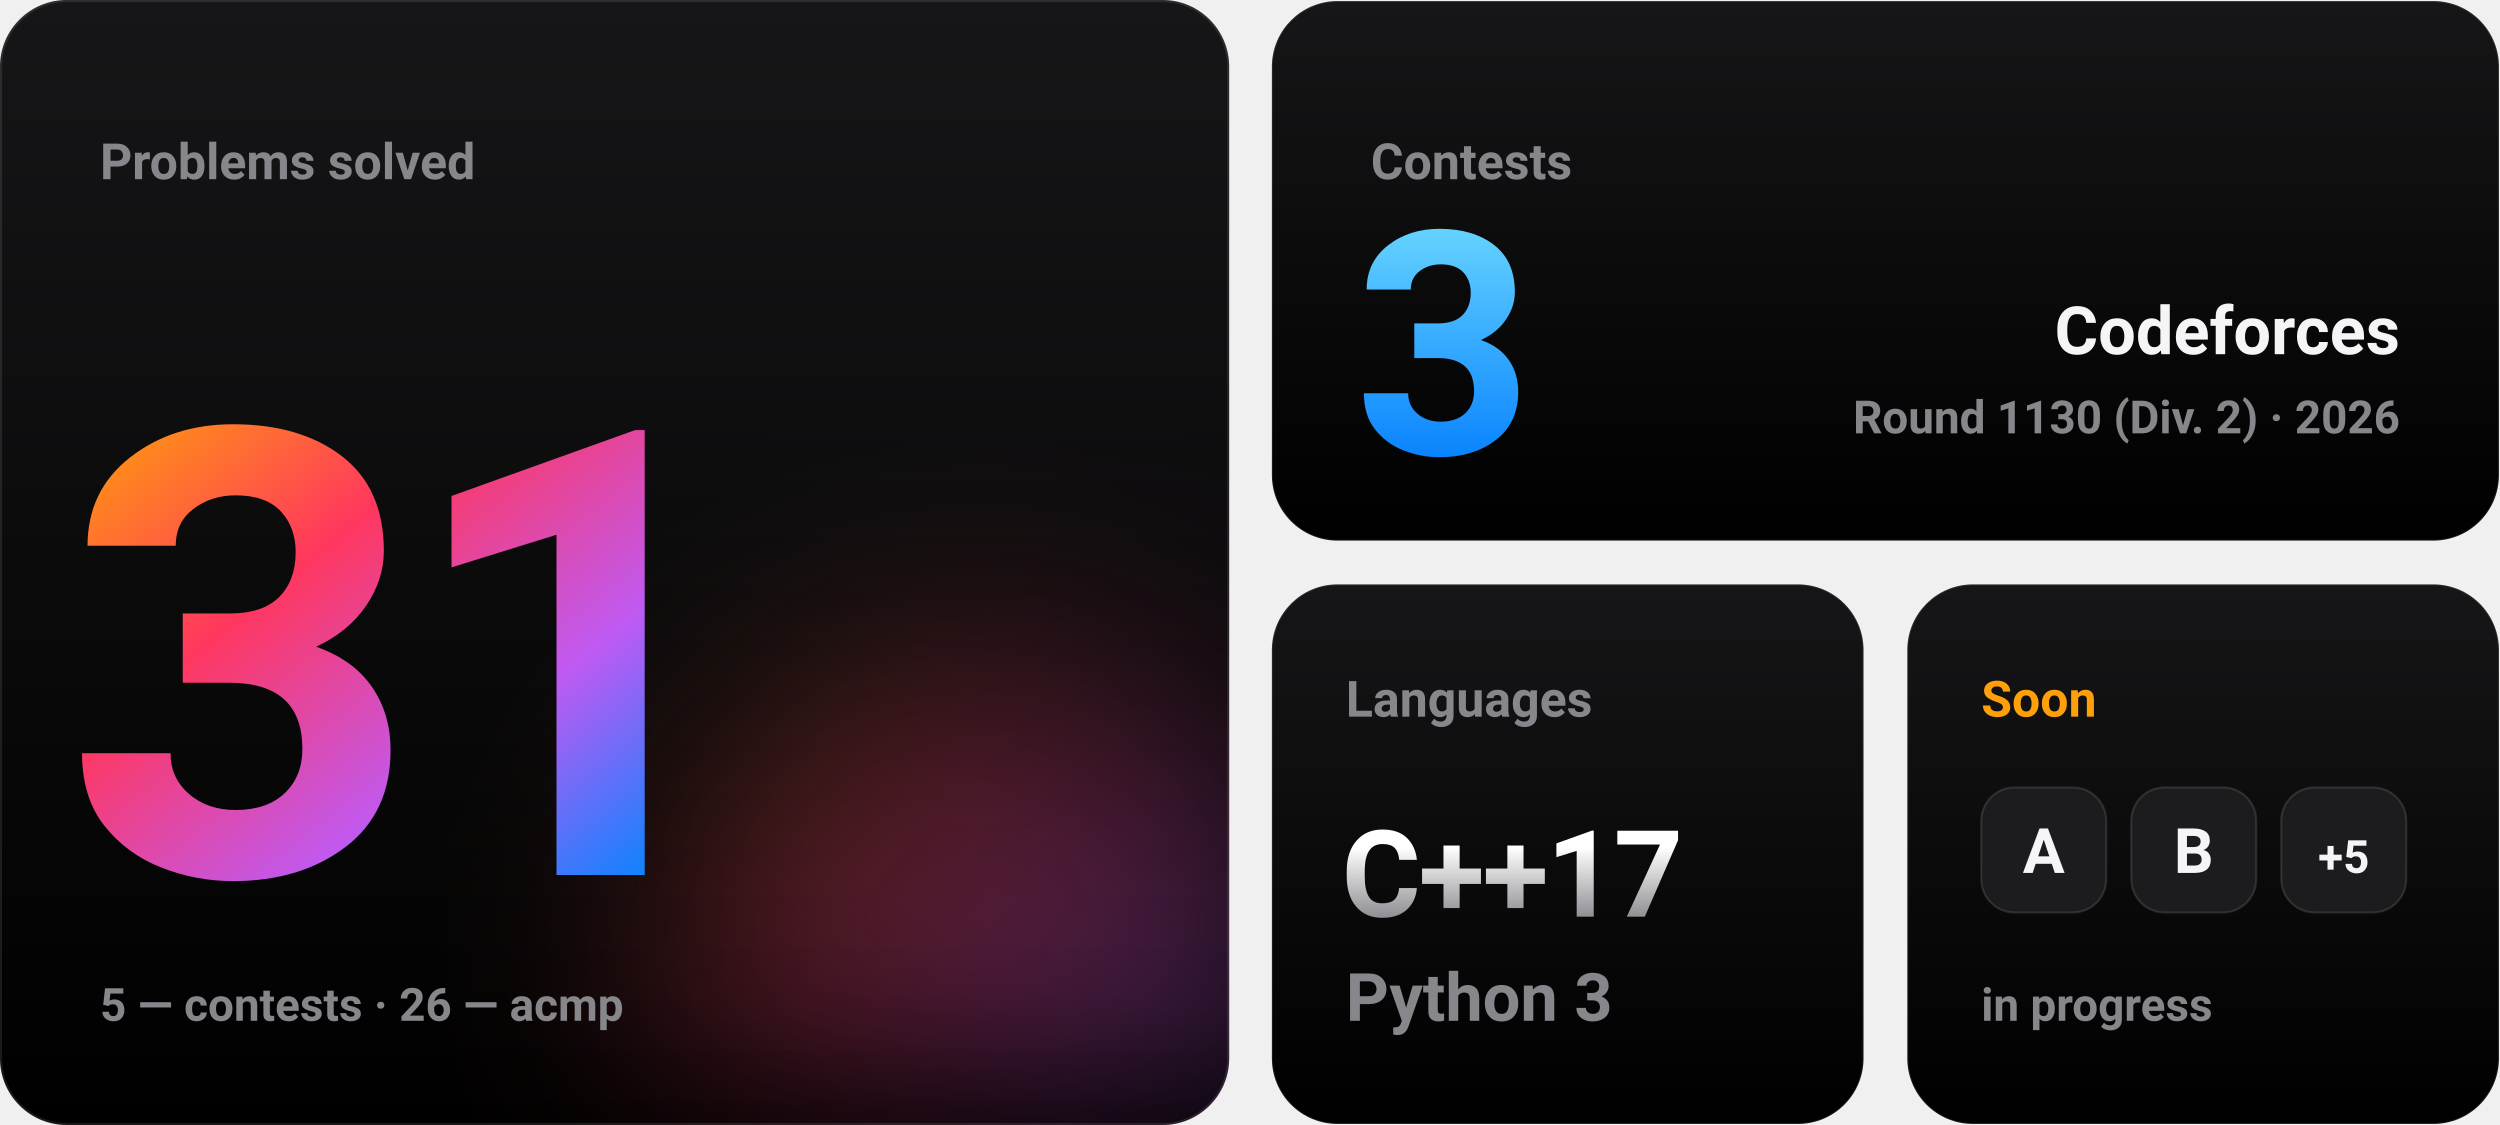
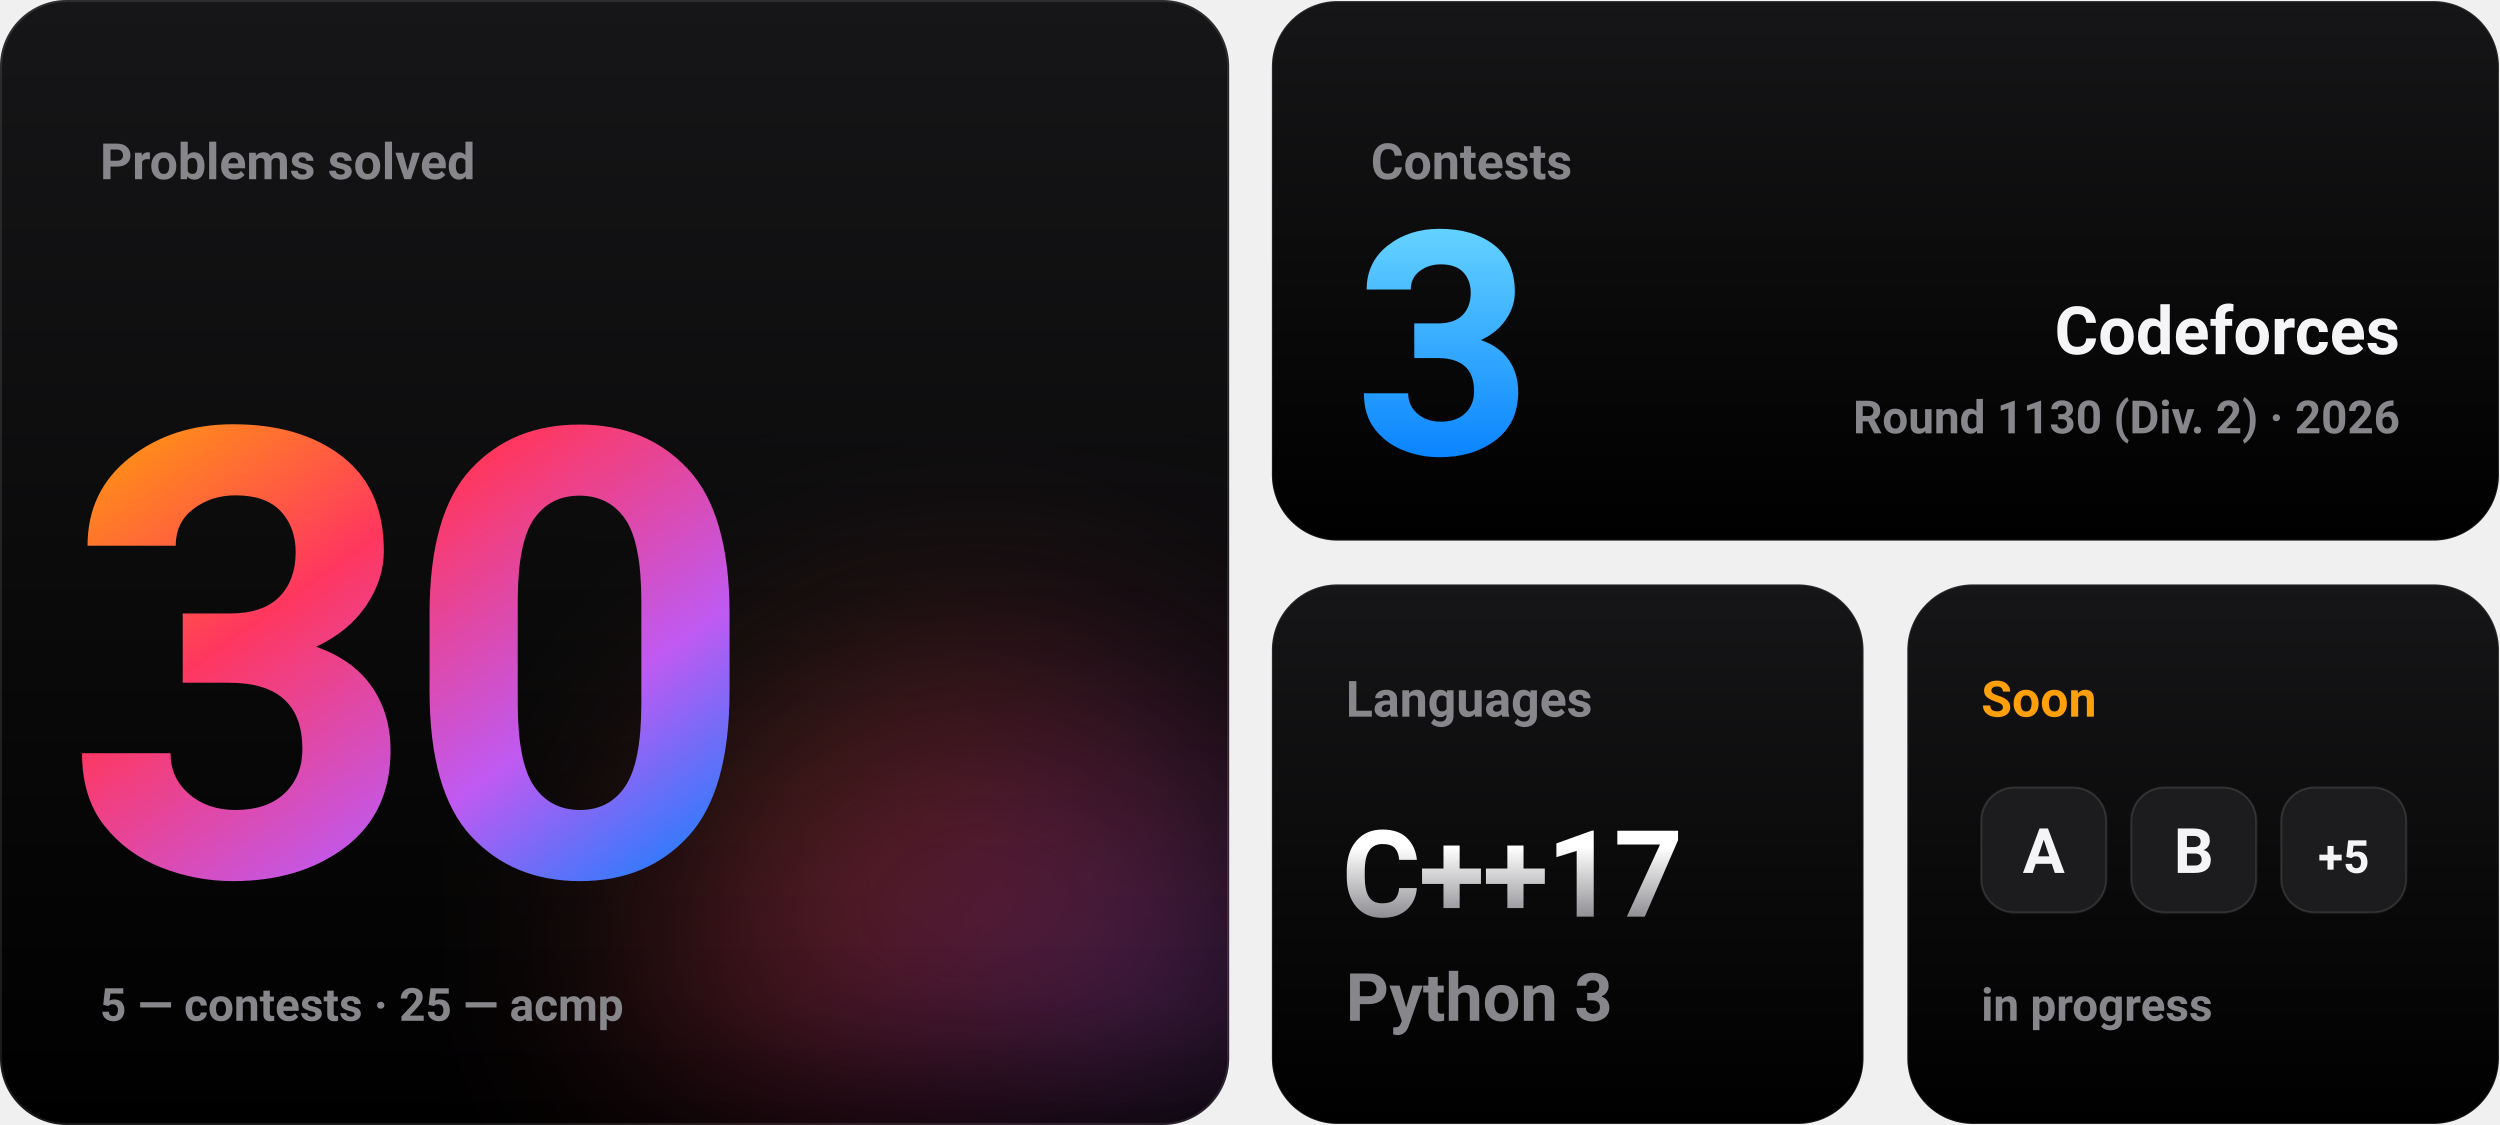
- <svg xmlns="http://www.w3.org/2000/svg" width="1200" height="540" viewBox="0 0 1200 540" role="img" aria-label="Problems solved: 31 (5 from contests, 26 from acmp). Contests: 3. Soon: A, B, C, D, E, F, G.">
+ <svg xmlns="http://www.w3.org/2000/svg" width="1200" height="540" viewBox="0 0 1200 540" role="img" aria-label="Problems solved: 30 (5 from contests, 25 from acmp). Contests: 3. Soon: A, B, C, D, E, F, G.">
  <defs>
    <linearGradient id="ai" x1="0" y1="0" x2="1" y2="1">
      <stop offset="0" stop-color="#ff9f0a" />
      <stop offset="0.35" stop-color="#ff375f" />
      <stop offset="0.7" stop-color="#bf5af2" />
      <stop offset="1" stop-color="#0a84ff" />
    </linearGradient>
    <linearGradient id="blue" x1="0" y1="0" x2="0" y2="1">
      <stop offset="0" stop-color="#64d2ff" />
      <stop offset="1" stop-color="#0a84ff" />
    </linearGradient>
    <linearGradient id="titanium" x1="0" y1="0" x2="0" y2="1">
      <stop offset="0.2" stop-color="#ffffff" />
      <stop offset="1" stop-color="#8e8e93" />
    </linearGradient>
    <linearGradient id="tile" x1="0" y1="0" x2="0" y2="1">
      <stop offset="0" stop-color="#161618" />
      <stop offset="1" stop-color="#000000" />
    </linearGradient>
    <filter id="blur" x="-100%" y="-100%" width="300%" height="300%">
      <feGaussianBlur stdDeviation="60" />
    </filter>
    <clipPath id="t1">
      <rect width="590" height="540" rx="32" />
    </clipPath>
  </defs>
  <g font-family="-apple-system, BlinkMacSystemFont, 'SF Pro Display', 'Segoe UI', Roboto, Helvetica, Arial, sans-serif">
    <g font-weight="600">
      <g clip-path="url(#t1)">
        <rect width="590" height="540" fill="url(#tile)" />
        <circle cx="470" cy="470" r="150" fill="url(#ai)" opacity="0.35" filter="url(#blur)">
          <animate attributeName="r" values="120;220;120" dur="5s" repeatCount="indefinite" calcMode="spline" keyTimes="0;0.5;1" keySplines="0.45 0 0.55 1;0.45 0 0.55 1" />
        </circle>
      </g>
      <rect x="0.5" y="0.5" width="589" height="539" rx="31.5" fill="none" stroke="#ffffff" stroke-opacity="0.1" />
      <text x="48" y="86" font-size="24" fill="#86868b">Problems solved</text>
      <g font-size="300" font-weight="700" letter-spacing="-10" fill="url(#ai)">
-         <text x="30" y="420" opacity="0">28<animate attributeName="opacity" values="0;1;0" keyTimes="0;0.000;0.250" calcMode="discrete" dur="0.8s" fill="freeze" />
+         <text x="30" y="420" opacity="0">27<animate attributeName="opacity" values="0;1;0" keyTimes="0;0.000;0.250" calcMode="discrete" dur="0.8s" fill="freeze" />
        </text>
-         <text x="30" y="420" opacity="0">29<animate attributeName="opacity" values="0;1;0" keyTimes="0;0.250;0.500" calcMode="discrete" dur="0.8s" fill="freeze" />
+         <text x="30" y="420" opacity="0">28<animate attributeName="opacity" values="0;1;0" keyTimes="0;0.250;0.500" calcMode="discrete" dur="0.8s" fill="freeze" />
        </text>
-         <text x="30" y="420" opacity="0">30<animate attributeName="opacity" values="0;1;0" keyTimes="0;0.500;0.750" calcMode="discrete" dur="0.8s" fill="freeze" />
+         <text x="30" y="420" opacity="0">29<animate attributeName="opacity" values="0;1;0" keyTimes="0;0.500;0.750" calcMode="discrete" dur="0.8s" fill="freeze" />
        </text>
-         <text x="30" y="420">31<animate attributeName="opacity" values="0;1" keyTimes="0;0.750" calcMode="discrete" dur="0.8s" fill="freeze" />
+         <text x="30" y="420">30<animate attributeName="opacity" values="0;1" keyTimes="0;0.750" calcMode="discrete" dur="0.8s" fill="freeze" />
        </text>
      </g>
-       <text x="48" y="490" font-size="22" fill="#86868b">5 — contests  ·  26 — acmp</text>
+       <text x="48" y="490" font-size="22" fill="#86868b">5 — contests  ·  25 — acmp</text>
      <rect x="610.5" y="0.5" width="589" height="259" rx="31.5" fill="url(#tile)" stroke="#ffffff" stroke-opacity="0.1" />
      <text x="658" y="86" font-size="24" fill="#86868b">Contests</text>
      <text x="650" y="218" font-size="150" font-weight="700" letter-spacing="-4" fill="url(#blue)">3</text>
      <text x="1152" y="170" font-size="32" font-weight="700" fill="#f5f5f7" text-anchor="end">Codeforces</text>
      <text x="1152" y="208" font-size="22" fill="#86868b" text-anchor="end">Round 1130 (Div. 2) · 2026</text>
      <rect x="610.5" y="280.5" width="284" height="259" rx="31.5" fill="url(#tile)" stroke="#ffffff" stroke-opacity="0.1" />
      <text x="646" y="344" font-size="24" fill="#86868b">Languages</text>
      <text x="644" y="440" font-size="58" font-weight="700" letter-spacing="-1" fill="url(#titanium)">C++17</text>
      <text x="646" y="490" font-size="32" fill="#86868b">Python 3</text>
      <rect x="915.5" y="280.5" width="284" height="259" rx="31.5" fill="url(#tile)" stroke="#ffffff" stroke-opacity="0.1" />
      <text x="951" y="344" font-size="24" fill="#ff9f0a">Soon</text>
      <rect x="951" y="378" width="60" height="60" rx="16" fill="#1c1c1e" stroke="#ffffff" stroke-opacity="0.12" />
      <text x="981" y="419" font-size="30" font-weight="700" fill="#f5f5f7" text-anchor="middle">A</text>
      <rect x="1023" y="378" width="60" height="60" rx="16" fill="#1c1c1e" stroke="#ffffff" stroke-opacity="0.12" />
      <text x="1053" y="419" font-size="30" font-weight="700" fill="#f5f5f7" text-anchor="middle">B</text>
      <rect x="1095" y="378" width="60" height="60" rx="16" fill="#1c1c1e" stroke="#ffffff" stroke-opacity="0.12" />
      <text x="1125" y="419" font-size="22" font-weight="700" fill="#f5f5f7" text-anchor="middle">+5</text>
      <text x="951" y="490" font-size="22" fill="#86868b">in progress</text>
    </g>
  </g>
</svg>
